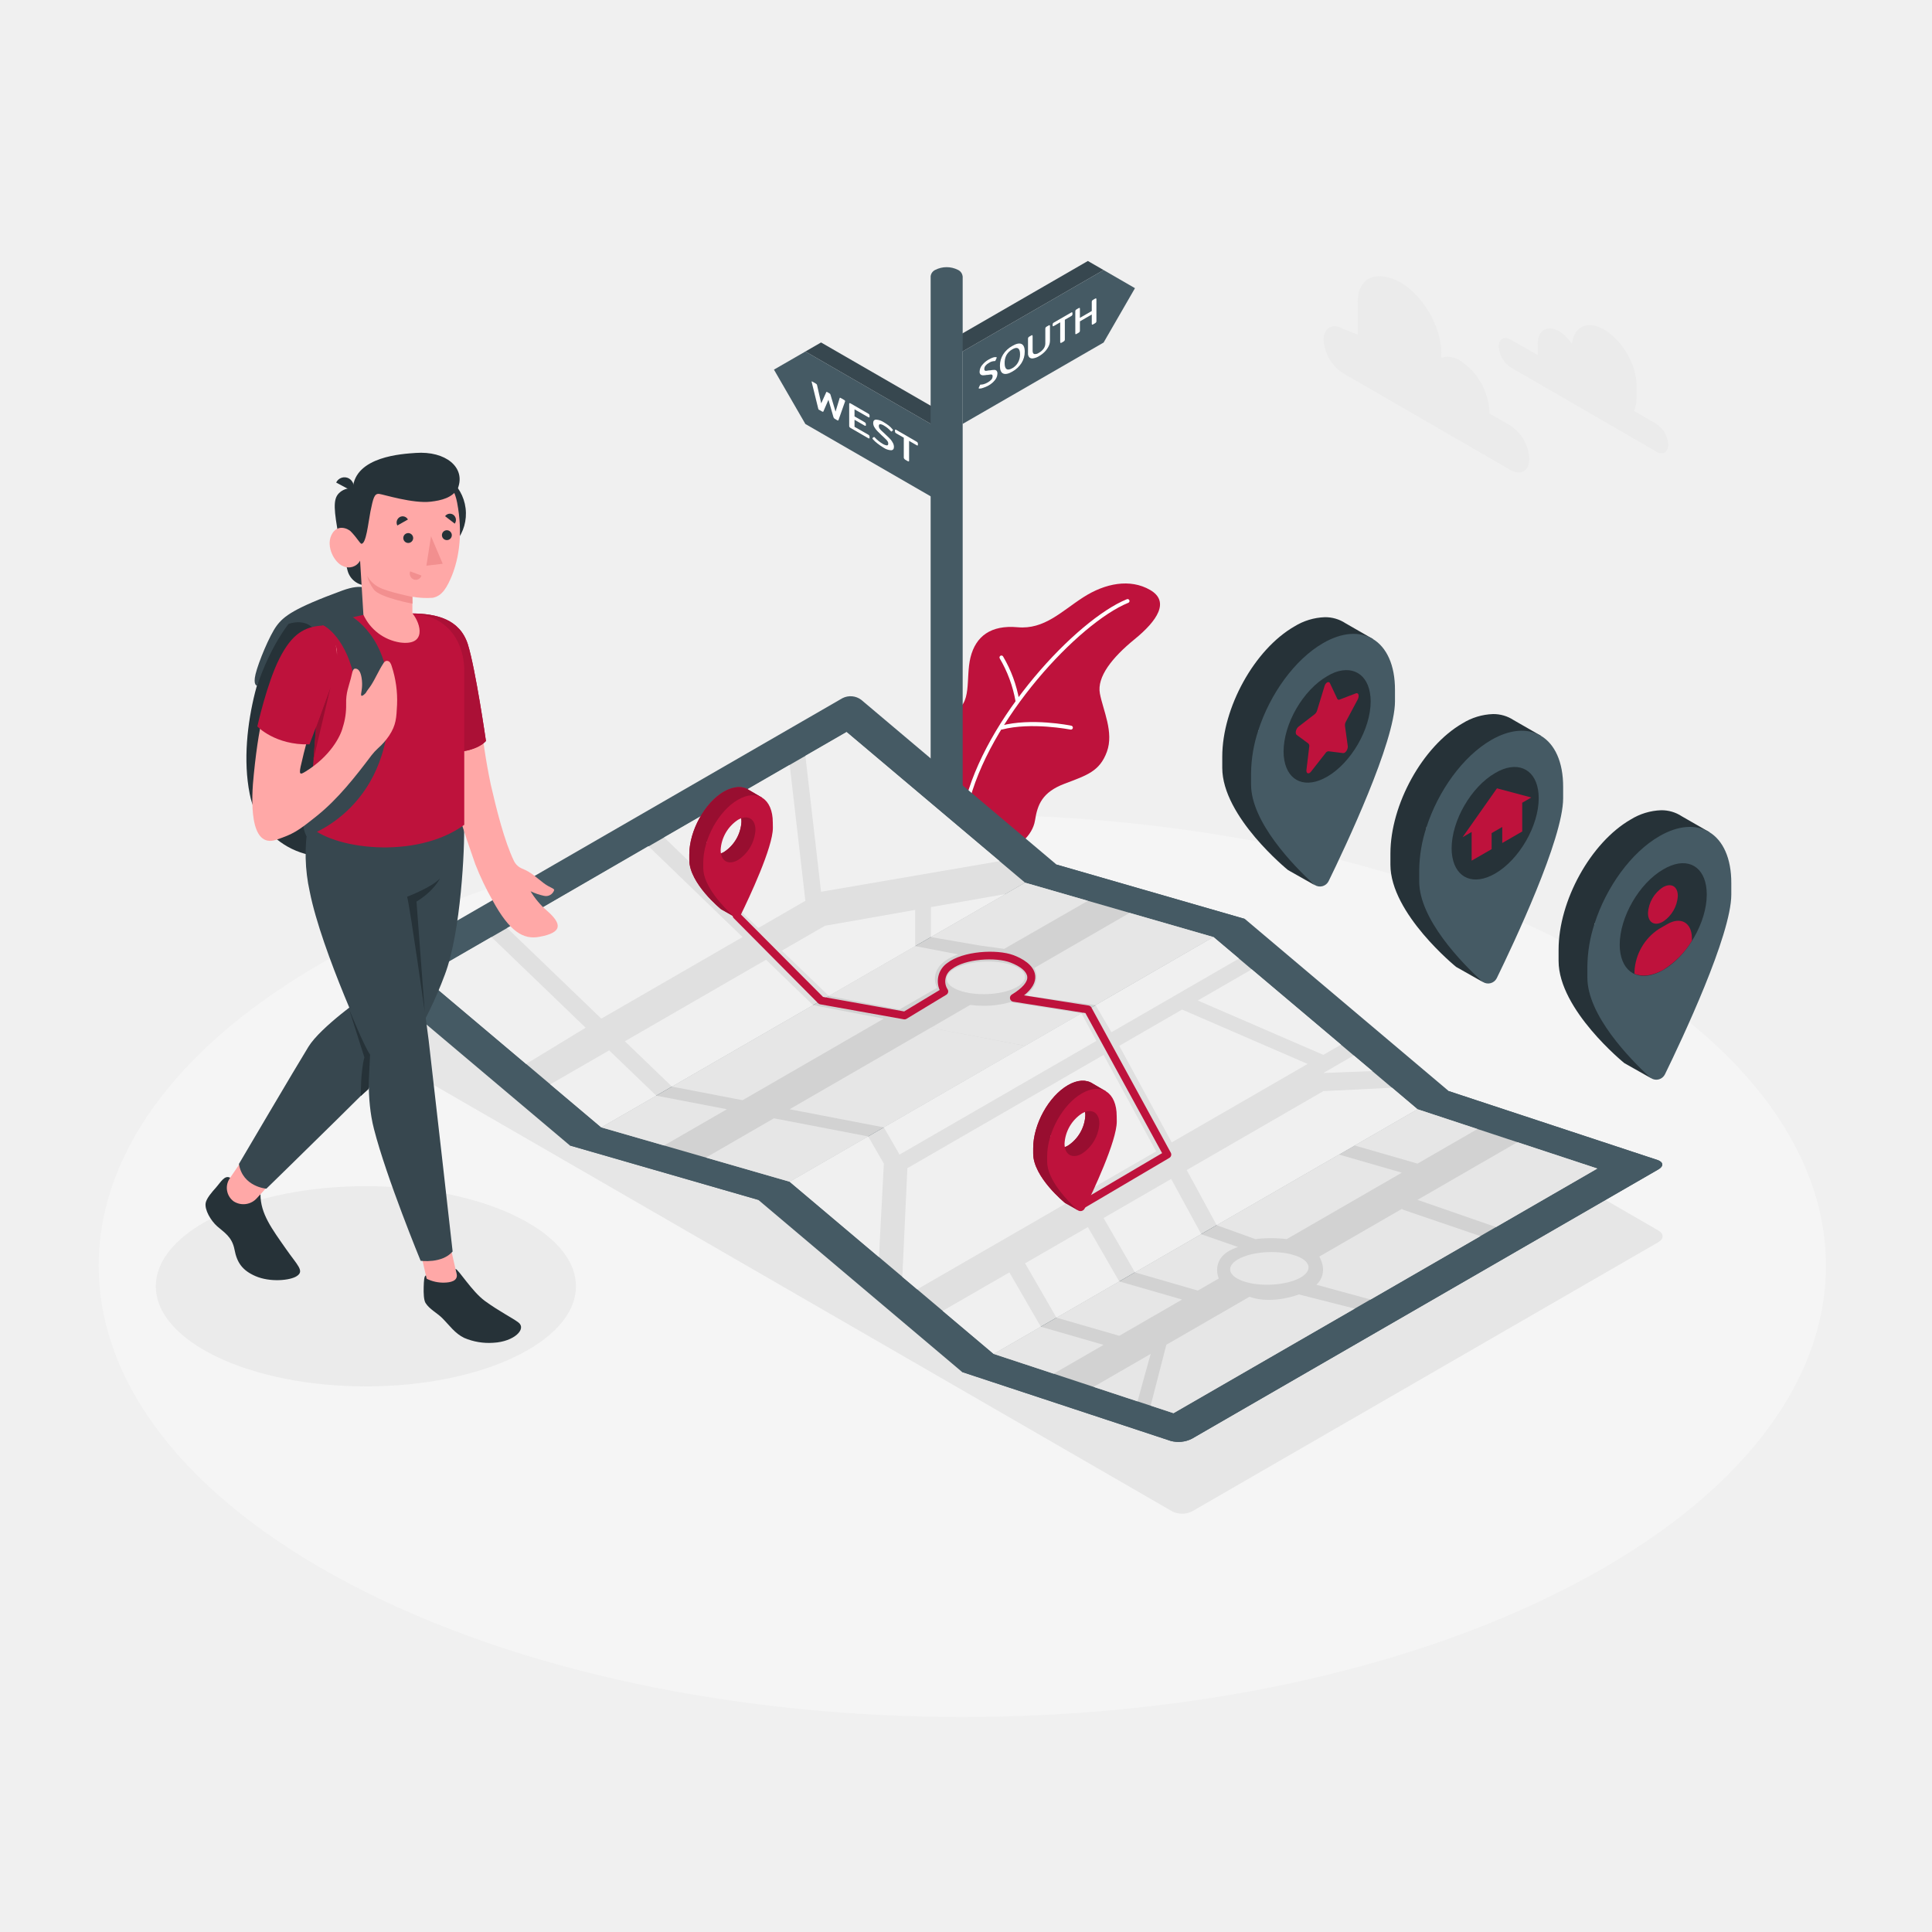
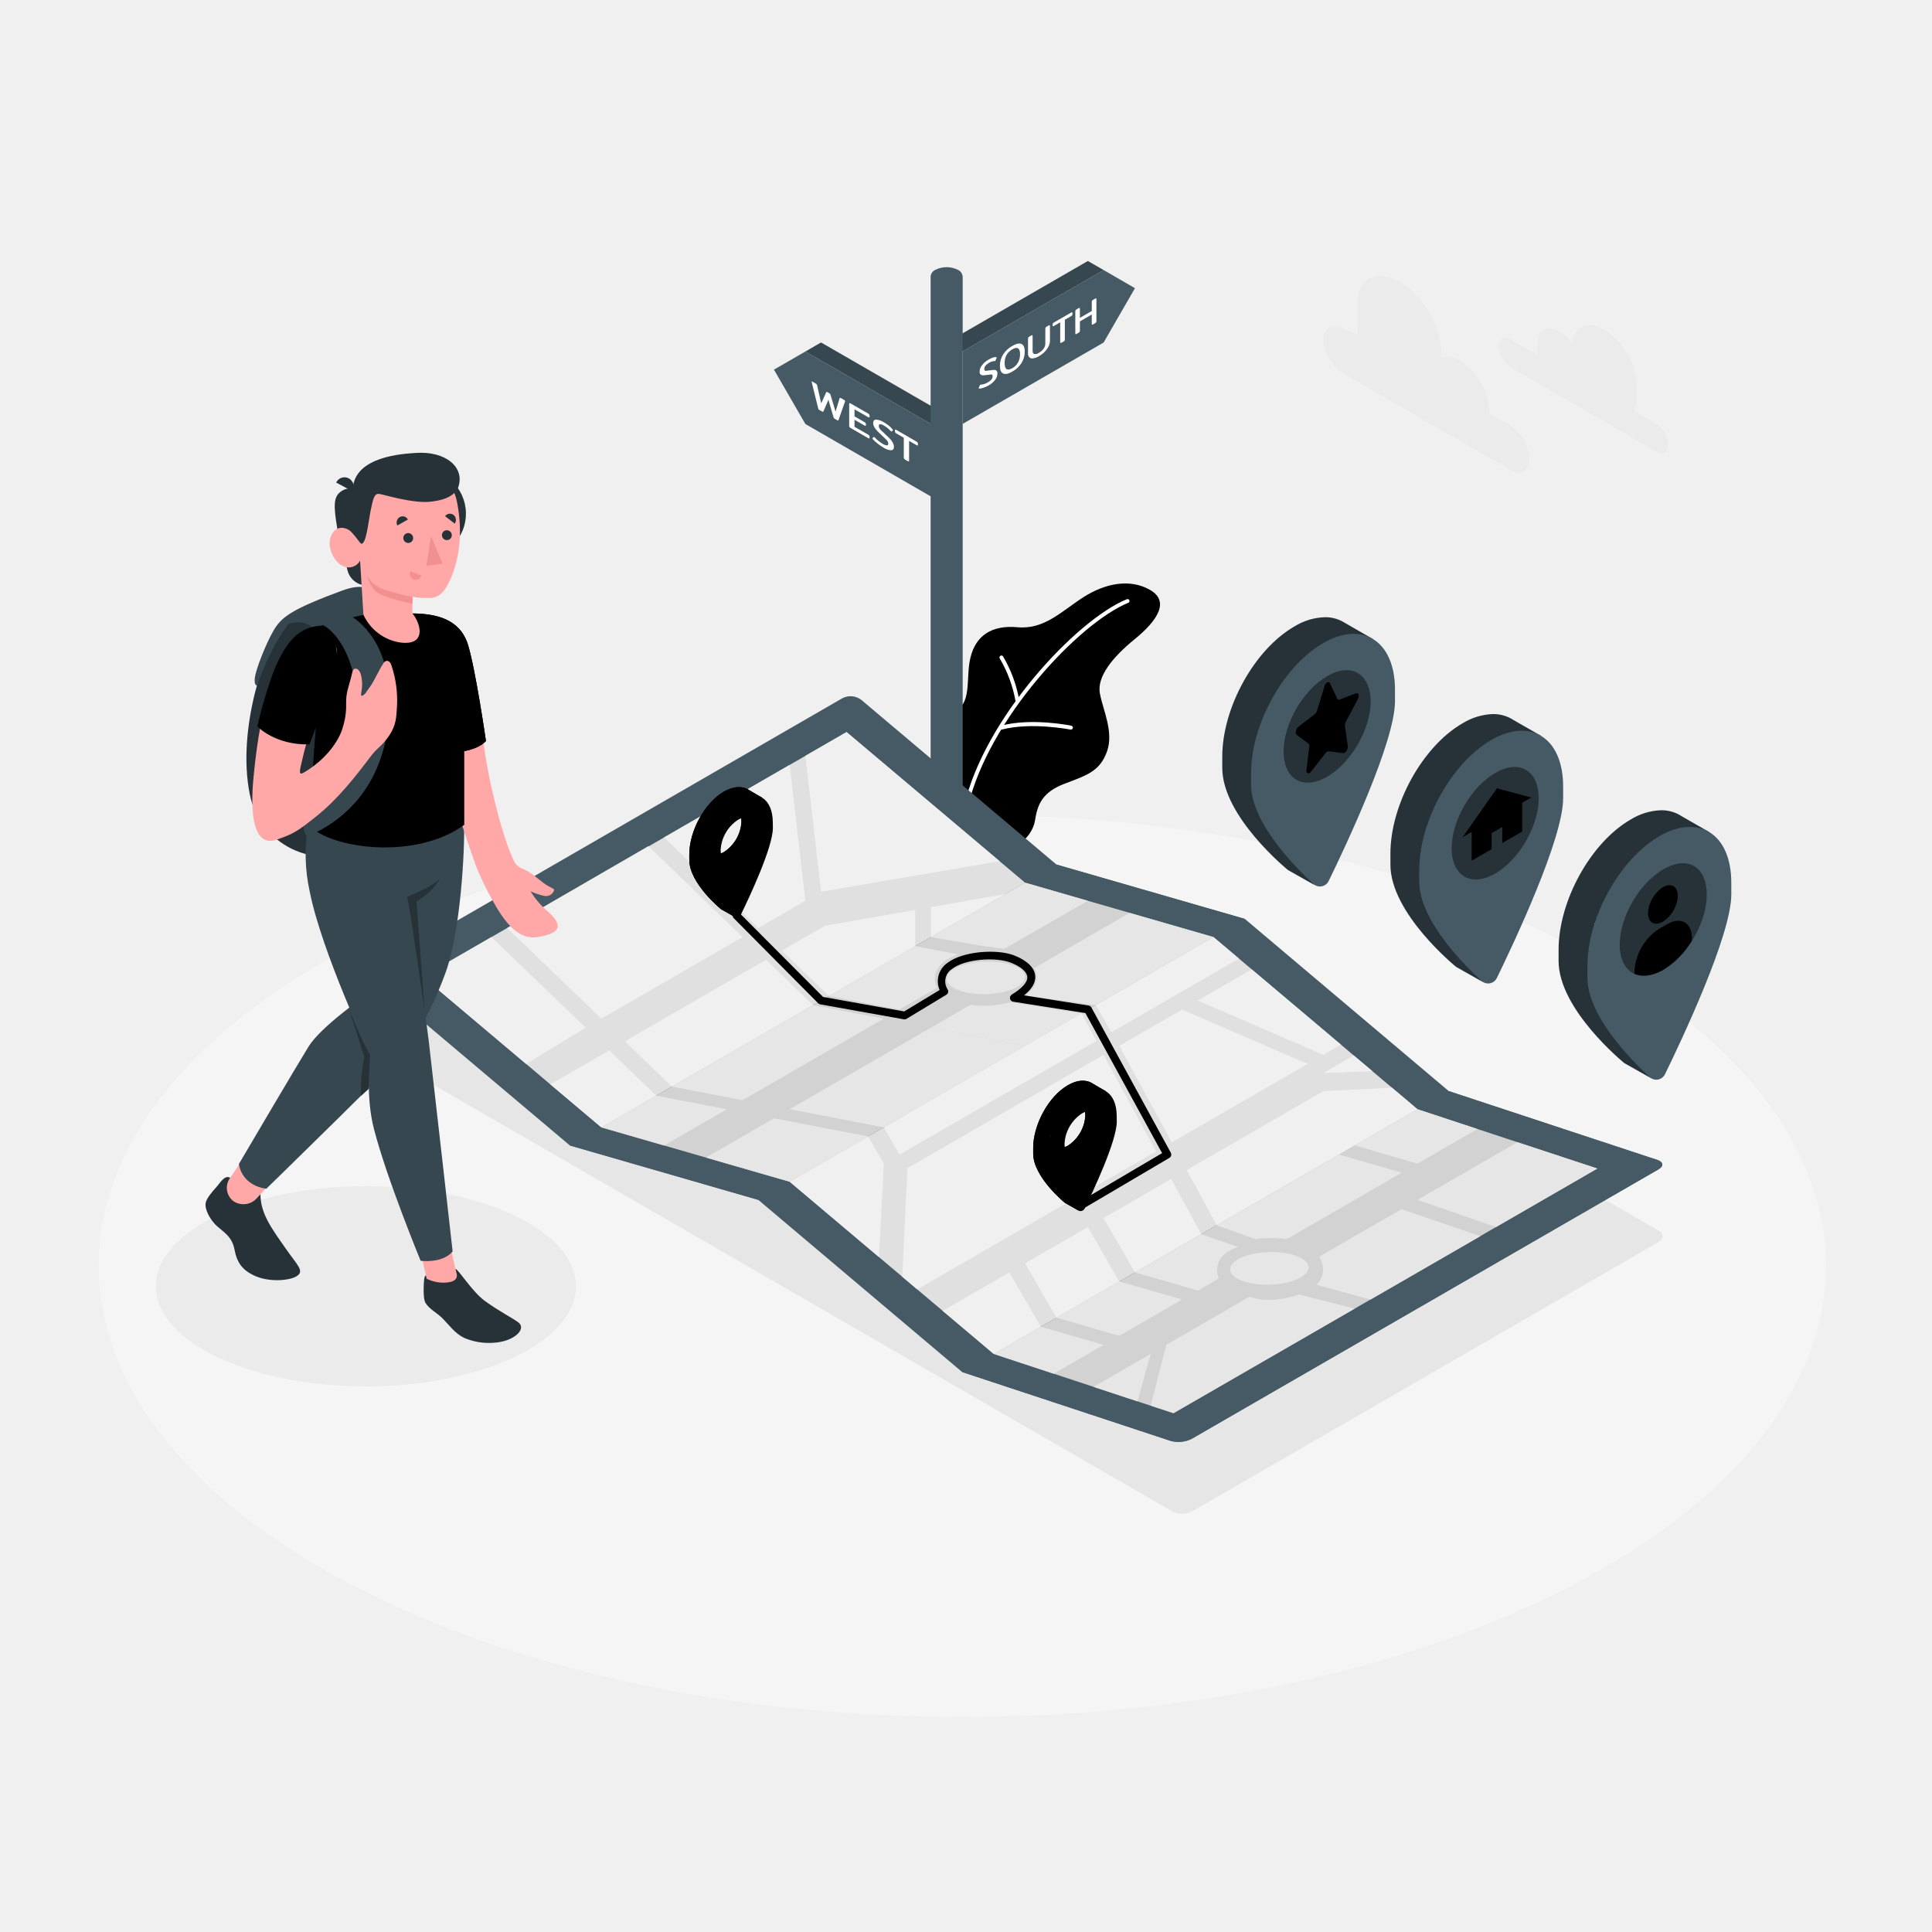
<svg xmlns="http://www.w3.org/2000/svg" viewBox="0 0 500 500">
  <g id="freepik--Floor--inject-196">
    <path d="M91,410.15c87.29,45.6,228.81,45.6,316.09,0s87.29-119.53,0-165.13S178.29,199.43,91,245,3.72,364.56,91,410.15Z" style="fill:#f5f5f5" />
  </g>
  <g id="freepik--Shadows--inject-196">
    <path d="M303.32,391.11l-206-118.94c-1.44-.83-1.44-2.17,0-3L218,199.46a5.77,5.77,0,0,1,5.2,0l206,119c1.44.82,1.44,2.17,0,3l-120.72,69.7A5.74,5.74,0,0,1,303.32,391.11Z" style="fill:#e6e6e6" />
    <ellipse cx="94.69" cy="332.89" rx="54.36" ry="25.91" style="fill:#ebebeb" />
  </g>
  <g id="freepik--Plant--inject-196">
-     <path d="M260.48,219.64c2.54.05,6.74-3.24,7.38-7.32s1.85-7.3,7.66-9.5,9.08-3.2,10.94-8.26-1-10.76-1.81-15.07,3.18-9.33,9-14.07,9.18-9.74,4-12.74-11.64-1.74-17.29,1.89-10.08,8.39-17,7.76-10.83,2.33-12.19,7.78.61,12.36-4.55,14.07v23.15Z" style="fill:#BE123C" />
+     <path d="M260.48,219.64c2.54.05,6.74-3.24,7.38-7.32s1.85-7.3,7.66-9.5,9.08-3.2,10.94-8.26-1-10.76-1.81-15.07,3.18-9.33,9-14.07,9.18-9.74,4-12.74-11.64-1.74-17.29,1.89-10.08,8.39-17,7.76-10.83,2.33-12.19,7.78.61,12.36-4.55,14.07v23.15Z" style="fill:currentColor" />
    <path d="M250,209.2l-.11,0a.5.5,0,0,1-.38-.59c5.29-22.9,29.17-48.25,42.07-53.51a.5.5,0,1,1,.38.92c-12.71,5.19-36.25,30.2-41.47,52.81A.51.51,0,0,1,250,209.2Z" style="fill:#fff" />
    <path d="M263.3,181.83a.5.5,0,0,1-.49-.42,33.42,33.42,0,0,0-4.07-11,.51.51,0,0,1,.16-.69.5.5,0,0,1,.69.16,33.77,33.77,0,0,1,4.2,11.41.48.48,0,0,1-.41.57Z" style="fill:#fff" />
    <path d="M259.17,188.79a.51.51,0,0,1-.49-.37.5.5,0,0,1,.36-.61c7.86-2.08,17.79-.09,18.21,0a.5.5,0,0,1-.2,1c-.1,0-10.13-2-17.76,0A.25.25,0,0,1,259.17,188.79Z" style="fill:#fff" />
  </g>
  <g id="freepik--Clouds--inject-196">
    <path d="M347.55,85.11l3.83,1.47V78.14c0-6.7,5.34-8.31,11.14-5h0c5.8,3.35,10.5,11.49,10.5,18.19V92.6a5.63,5.63,0,0,1,4.88.75h0a16.71,16.71,0,0,1,7.55,13.09V107l5.35,3.09a11,11,0,0,1,5,8.62c0,3.17-2.22,4.46-5,2.87l-43.25-25a11,11,0,0,1-5-8.62C342.57,84.81,344.8,83.52,347.55,85.11Z" style="fill:#ebebeb" />
    <path d="M391,87.91l7,4c0-.31-.06-.61-.06-.92V89c0-3.58,2.52-5,5.62-3.24A10.76,10.76,0,0,1,406.82,89c.51-4.51,4-6.19,8.34-3.71,4.64,2.68,8.41,9.2,8.41,14.56v3a8,8,0,0,1-.71,3.49l5.77,3.33a6.89,6.89,0,0,1,3.12,5.4c0,2-1.4,2.79-3.12,1.8L391,95.11a6.89,6.89,0,0,1-3.12-5.4C387.84,87.72,389.24,86.92,391,87.91Z" style="fill:#ebebeb" />
  </g>
  <g id="freepik--Sign--inject-196">
    <polygon points="249.13 90.95 285.61 69.89 293.73 74.58 285.61 88.65 249.13 109.71 249.13 90.95" style="fill:#455a64" />
    <polygon points="285.61 69.89 281.54 67.54 244.99 88.65 249.13 90.95 285.61 69.89" style="fill:#37474f" />
    <path d="M254.42,100.38a2.42,2.42,0,0,1-1,.18c-.09,0-.12,0-.12-.07a.35.35,0,0,1,0-.14l.31-.66a.42.42,0,0,1,.1-.15l.13,0a2.87,2.87,0,0,0,.8-.13,4.19,4.19,0,0,0,.93-.41,3.78,3.78,0,0,0,1-.76,1.4,1.4,0,0,0,.32-.87.48.48,0,0,0-.12-.38.54.54,0,0,0-.36-.08,5.89,5.89,0,0,0-.76.11l-.21,0a6.26,6.26,0,0,1-1,.11,1,1,0,0,1-.66-.21.92.92,0,0,1-.26-.74,2.79,2.79,0,0,1,.65-1.69,5.72,5.72,0,0,1,1.71-1.45,6.26,6.26,0,0,1,1.12-.52,1.9,1.9,0,0,1,.82-.1c.07,0,.11,0,.11.1a.24.24,0,0,1,0,.12l-.3.66a.55.55,0,0,1-.09.14.23.23,0,0,1-.12,0,2.78,2.78,0,0,0-1.49.48,2.93,2.93,0,0,0-.89.73,1.36,1.36,0,0,0-.3.85.4.4,0,0,0,.5.47,6.91,6.91,0,0,0,.78-.12l.24,0a5.56,5.56,0,0,1,1.06-.12.82.82,0,0,1,.6.23,1.08,1.08,0,0,1,.21.75,2.67,2.67,0,0,1-.61,1.62,5.55,5.55,0,0,1-1.71,1.45A7.63,7.63,0,0,1,254.42,100.38Z" style="fill:#fff" />
    <path d="M259.61,96.66c-.56-.26-.83-.92-.83-2a5.44,5.44,0,0,1,.83-2.93A6.49,6.49,0,0,1,262,89.52c1-.59,1.81-.76,2.36-.5s.84.92.84,2a5.46,5.46,0,0,1-.84,2.94A6.51,6.51,0,0,1,262,96.16C261,96.76,260.16,96.92,259.61,96.66Zm3.86-2.86a4.22,4.22,0,0,0,.52-2.12c0-.8-.17-1.3-.52-1.52s-.84-.13-1.49.25a4,4,0,0,0-1.51,1.48A4.32,4.32,0,0,0,260,94c0,.8.17,1.3.51,1.52s.85.13,1.51-.25A3.85,3.85,0,0,0,263.47,93.8Z" style="fill:#fff" />
    <path d="M267.4,92.74a1.17,1.17,0,0,1-1-.24,1.42,1.42,0,0,1-.35-1.07V87.66a.53.53,0,0,1,.08-.31.68.68,0,0,1,.26-.24l.5-.28a.33.33,0,0,1,.27-.08s.08.1.08.22v3.79c0,.49.14.78.43.86a1.65,1.65,0,0,0,1.22-.33,3.64,3.64,0,0,0,1.21-1.07,2.3,2.3,0,0,0,.43-1.35v-3.8a.62.62,0,0,1,.08-.31.8.8,0,0,1,.27-.24l.49-.28c.24-.14.36-.1.36.13v3.77a3.37,3.37,0,0,1-.35,1.48,5.56,5.56,0,0,1-1,1.41,6.7,6.7,0,0,1-1.48,1.14A3.94,3.94,0,0,1,267.4,92.74Z" style="fill:#fff" />
    <path d="M274.47,88.73c-.06,0-.09-.09-.09-.21v-5.1l-1.64.94c-.12.07-.2.1-.25.07s-.07-.09-.07-.21V84a.56.56,0,0,1,.07-.3.81.81,0,0,1,.25-.23l4.48-2.58a.34.34,0,0,1,.26-.07s.07.1.07.21v.26a.52.52,0,0,1-.07.29.75.75,0,0,1-.26.23l-1.64.94v5.11a.61.61,0,0,1-.08.3.62.62,0,0,1-.28.24l-.48.29C274.61,88.73,274.52,88.75,274.47,88.73Z" style="fill:#fff" />
    <path d="M278.36,86.48c-.05,0-.07-.1-.07-.21V80.59a.62.62,0,0,1,.07-.31.9.9,0,0,1,.27-.23l.5-.29c.12-.07.21-.1.27-.07s.08.09.08.21v2.36l3.07-1.77V78.13a.62.62,0,0,1,.08-.31.75.75,0,0,1,.28-.24l.48-.28c.13-.08.22-.1.27-.08s.09.1.09.22v5.68a.55.55,0,0,1-.08.29.78.78,0,0,1-.28.25l-.48.28c-.13.07-.22.1-.28.07s-.08-.09-.08-.2V81.39l-3.07,1.78v2.41a.52.52,0,0,1-.08.3.72.72,0,0,1-.27.24l-.5.29A.36.36,0,0,1,278.36,86.48Z" style="fill:#fff" />
    <polygon points="244.91 112.03 208.43 90.97 200.3 95.66 208.43 109.73 244.91 130.79 244.91 112.03" style="fill:#455a64" />
    <polygon points="208.43 90.97 212.49 88.63 249.05 109.73 244.91 112.03 208.43 90.97" style="fill:#37474f" />
    <path d="M211.88,106a.58.58,0,0,1-.12-.25l-1.7-6.89a.22.22,0,0,1,0-.09c0-.09.06-.1.2,0l.88.51a.88.88,0,0,1,.22.17.52.52,0,0,1,.09.2l1.08,4.74,1.3-2.88a.11.11,0,0,1,.1-.09s.1,0,.2.07l.5.29a.56.56,0,0,1,.2.16.69.69,0,0,1,.1.21l1.31,4.38,1.06-3.5c0-.06.05-.09.1-.09a.39.39,0,0,1,.22.08l.88.51c.14.08.21.17.21.26a.17.17,0,0,1,0,.08L217,108.71c0,.07-.07.11-.12.11a.48.48,0,0,1-.24-.08l-.58-.34a.92.92,0,0,1-.23-.18.79.79,0,0,1-.13-.26l-1.3-4.5-1.3,3c0,.07-.07.11-.12.11a.6.6,0,0,1-.24-.08l-.59-.35A.69.69,0,0,1,211.88,106Z" style="fill:#fff" />
    <path d="M219.86,110.53a.56.56,0,0,1-.09-.31v-5.68q0-.18.09-.21c.06,0,.16,0,.31.1l4.49,2.59a.89.89,0,0,1,.3.25.56.56,0,0,1,.08.3v.25c0,.12,0,.19-.08.21s-.15,0-.3-.09l-3.51-2v1.82l2.55,1.47a.88.88,0,0,1,.3.25.49.49,0,0,1,.09.3V110c0,.11,0,.18-.09.2a.45.45,0,0,1-.3-.09l-2.55-1.47v1.82l3.5,2a.83.83,0,0,1,.31.26.56.56,0,0,1,.08.3v.25c0,.12,0,.18-.08.2a.58.58,0,0,1-.31-.1l-4.48-2.59A.83.83,0,0,1,219.86,110.53Z" style="fill:#fff" />
    <path d="M227.11,114.79a7.54,7.54,0,0,1-1.18-1.09c-.1-.11-.14-.18-.14-.23a.1.1,0,0,1,0-.09l.36-.28a.09.09,0,0,1,.11,0,.52.52,0,0,1,.15.13,7.69,7.69,0,0,0,.92.86,8.69,8.69,0,0,0,1.07.75,2.78,2.78,0,0,0,1.11.43c.25,0,.37-.15.37-.47a1,1,0,0,0-.14-.53,2.5,2.5,0,0,0-.41-.52q-.27-.28-.87-.84l-.25-.22c-.47-.44-.86-.82-1.16-1.14a5.15,5.15,0,0,1-.76-1,2.11,2.11,0,0,1-.31-1.06c0-.57.25-.87.75-.89a4,4,0,0,1,2,.68,12,12,0,0,1,1.29.87,5.87,5.87,0,0,1,.94.92.42.42,0,0,1,.13.23.08.08,0,0,1,0,.08l-.35.29a.1.1,0,0,1-.1,0,.79.79,0,0,1-.15-.14,7,7,0,0,0-1.71-1.38,2.2,2.2,0,0,0-1-.37c-.23,0-.34.17-.34.48a1.07,1.07,0,0,0,.14.55,2.74,2.74,0,0,0,.43.54c.18.19.49.47.91.85l.26.25c.53.48.94.89,1.24,1.21a4.65,4.65,0,0,1,.68,1,2.25,2.25,0,0,1,.25,1c0,.54-.24.83-.7.87a3.8,3.8,0,0,1-2-.68A14.3,14.3,0,0,1,227.11,114.79Z" style="fill:#fff" />
    <path d="M234,118.7a.48.48,0,0,1-.1-.31v-5.11L232,112.19a1,1,0,0,1-.3-.24.56.56,0,0,1-.08-.3v-.25c0-.12,0-.19.08-.22s.16,0,.3.1l5.17,3a1,1,0,0,1,.3.25.53.53,0,0,1,.08.31v.25c0,.12,0,.19-.08.2s-.16,0-.3-.1l-1.9-1.09v5.11c0,.11,0,.18-.09.2a.46.46,0,0,1-.32-.1l-.56-.32A.94.94,0,0,1,234,118.7Z" style="fill:#fff" />
    <path d="M249.12,71.49a2.09,2.09,0,0,0-1.21-1.65,6.48,6.48,0,0,0-5.85,0,2.09,2.09,0,0,0-1.21,1.65h0V291.65h8.29V71.49Z" style="fill:#455a64" />
  </g>
  <g id="freepik--Map--inject-196">
    <path d="M322.17,237.82l-48.75-14.07-50.51-42.62a4.59,4.59,0,0,0-4.89-.44L97.28,250.4a2,2,0,0,0-.31,3.43l50.52,42.62,48.75,14.07L249,355.08l54,17.83a7.73,7.73,0,0,0,5.45-.56l5.53-3.2,115.21-66.51c1.43-.82,1.32-1.92-.25-2.44l-54-17.82Z" style="fill:#455a64" />
    <polygon points="273.42 223.75 147.49 296.45 196.24 310.52 322.17 237.82 273.42 223.75" style="fill:#455a64" />
    <path d="M249,355.08l54,17.83a7.68,7.68,0,0,0,5.45-.57l120.74-69.7c1.43-.82,1.32-1.92-.25-2.44l-54-17.82Z" style="fill:#455a64" />
    <polygon points="265.29 228.44 219.09 189.46 109.41 252.78 155.62 291.76 265.29 228.44" style="fill:#e0e0e0" />
    <polygon points="314.04 242.51 204.37 305.83 155.62 291.76 265.29 228.44 314.04 242.51" style="fill:#e0e0e0" />
    <g style="opacity:0.5;mix-blend-mode:multiply">
      <polygon points="314.04 242.51 204.37 305.83 155.62 291.76 265.29 228.44 314.04 242.51" style="fill:#e0e0e0" />
    </g>
    <polygon points="366.84 287.07 257.17 350.39 204.37 305.83 314.04 242.51 366.84 287.07" style="fill:#e0e0e0" />
    <polygon points="413.38 302.42 303.7 365.74 257.17 350.39 366.84 287.07 413.38 302.42" style="fill:#e0e0e0" />
    <g style="opacity:0.5;mix-blend-mode:multiply">
      <polygon points="413.38 302.42 303.7 365.74 257.17 350.39 366.84 287.07 413.38 302.42" style="fill:#e0e0e0" />
    </g>
    <polygon points="136.16 275.35 151.56 265.97 127.19 242.51 109.41 252.78 136.16 275.35" style="fill:#f0f0f0" />
    <polygon points="155.62 263.62 131.25 240.17 167.81 218.98 192.18 242.51 155.62 263.62" style="fill:#f0f0f0" />
    <polygon points="171.87 216.72 196.24 240.17 208.43 233.13 204.37 197.95 171.87 216.72" style="fill:#f0f0f0" />
    <polygon points="212.49 230.79 208.43 195.61 219.09 189.46 258.69 222.87 212.49 230.79" style="fill:#f0f0f0" />
    <polygon points="169.84 283.56 157.65 271.83 142.42 280.62 155.62 291.76 169.84 283.56" style="fill:#f0f0f0" />
    <polygon points="161.71 269.48 173.9 281.21 210.42 260.13 198.26 248.38 161.71 269.48" style="fill:#f0f0f0" />
    <polygon points="214.52 257.76 202.33 246.03 213.49 239.59 236.86 235.48 236.86 244.86 214.52 257.76" style="fill:#f0f0f0" />
    <polygon points="240.92 242.51 240.92 234.76 260.23 231.37 240.92 242.51" style="fill:#f0f0f0" />
    <path d="M261.24,249.55c-4.49-1.3-10.86-.77-14.22,1.17s-2.46,4.57,2,5.86,10.85.78,14.22-1.17S265.72,250.84,261.24,249.55Z" style="fill:#e6e6e6" />
    <path d="M248,247a13.58,13.58,0,0,0-2.52,1.11c-3.54,2-3.63,4.7-3.5,5.75a4.89,4.89,0,0,0,.57,1.76l-9.79,5.64-18.28-3.51,22.34-12.9Z" style="fill:#e6e6e6" />
    <polygon points="240.92 242.51 253.45 244.68 259.87 245.57 281.54 233.13 265.29 228.44 240.92 242.51" style="fill:#e6e6e6" />
    <path d="M314,242.51l-30.5,17.61-18.17-2.49c2.95-2,3-4.38,2.9-5.37a5.07,5.07,0,0,0-.56-1.75l24.67-14.25Z" style="fill:#e6e6e6" />
    <path d="M279.87,262.24l-14.57,8.41L240.86,266,251,260.12l.08-.05h0a25.59,25.59,0,0,0,3.44.23,24.43,24.43,0,0,0,6.95-.95h0Z" style="fill:#e6e6e6" />
    <polygon points="210.42 260.13 173.9 281.21 192.18 284.73 228.71 263.63 210.42 260.13" style="fill:#e6e6e6" />
    <polygon points="265.3 270.66 240.88 265.97 204.35 287.07 228.74 291.76 265.3 270.66" style="fill:#e6e6e6" />
    <polygon points="169.84 283.56 155.62 291.76 171.87 296.45 188.12 287.07 169.84 283.56" style="fill:#e6e6e6" />
    <polygon points="224.68 294.11 200.29 289.42 182.7 299.58 204.37 305.83 224.68 294.11" style="fill:#e6e6e6" />
    <polygon points="289.67 270.66 303.24 295.65 338.41 275.35 305.92 261.27 289.67 270.66" style="fill:#f0f0f0" />
    <polygon points="224.68 294.11 228.74 301.14 227.47 325.33 204.37 305.83 224.68 294.11" style="fill:#f0f0f0" />
    <polygon points="228.74 291.76 232.8 298.8 283.74 269.39 279.87 262.24 228.74 291.76" style="fill:#f0f0f0" />
    <polygon points="283.54 260.13 287.64 267.14 320.64 248.08 314.04 242.51 283.54 260.13" style="fill:#f0f0f0" />
    <polygon points="285.61 273 234.83 302.32 233.52 330.44 237.37 333.68 299.21 297.98 285.61 273" style="fill:#f0f0f0" />
    <polygon points="309.98 258.93 323.94 250.87 347.04 270.36 342.48 273 309.98 258.93" style="fill:#f0f0f0" />
    <polygon points="243.97 339.25 261.23 329.29 269.36 343.36 257.17 350.39 243.97 339.25" style="fill:#f0f0f0" />
    <rect x="268.1" y="321.16" width="18.76" height="16.25" transform="translate(-127.47 182.86) rotate(-30)" style="fill:#f0f0f0" />
    <polygon points="285.61 315.22 303.1 305.11 310.88 319.38 293.73 329.29 285.61 315.22" style="fill:#f0f0f0" />
    <polygon points="314.88 317.08 307.12 302.8 342.48 282.38 360.25 281.5 366.84 287.07 314.88 317.08" style="fill:#f0f0f0" />
    <polygon points="350.34 273.15 342.48 277.69 355.15 277.2 350.34 273.15" style="fill:#f0f0f0" />
    <path d="M334.6,324.74c-4.48-1.29-10.85-.77-14.21,1.17s-2.46,4.57,2,5.87,10.85.77,14.22-1.17S339.09,326,334.6,324.74Z" style="fill:#e6e6e6" />
    <polygon points="269.36 343.36 285.61 348.05 272.68 355.51 257.17 350.39 269.36 343.36" style="fill:#e6e6e6" />
    <polygon points="273.42 341.01 289.67 345.7 305.92 336.32 289.67 331.63 273.42 341.01" style="fill:#e6e6e6" />
    <path d="M293.73,329.29,310,334l5.41-3.13s-2.57-5.74,5-8.14l-9.55-3.32Z" style="fill:#e6e6e6" />
    <path d="M314.88,317.08l10,3.6a33.79,33.79,0,0,1,8.12,0l29.79-17.19-16.25-4.69Z" style="fill:#e6e6e6" />
    <polygon points="350.6 296.45 366.85 301.14 382.36 292.19 366.84 287.07 350.6 296.45" style="fill:#e6e6e6" />
    <polygon points="392.7 295.6 366.85 310.52 387.16 317.56 413.38 302.42 392.7 295.6" style="fill:#e6e6e6" />
    <path d="M362.79,312.87,341.43,325.2s2.62,4.07-.73,7.29l14,3.83,28.44-16.41-19.82-6.76" style="fill:#e6e6e6" />
    <path d="M350.6,338.67,336.17,335s-6.95,2.72-12.8.6l-21.52,12.42-4.06,15.75,5.91,1.94Z" style="fill:#e6e6e6" />
    <polygon points="297.79 350.39 294.39 362.67 283.02 358.92 297.79 350.39" style="fill:#e6e6e6" />
-     <path d="M279.87,312.9a1,1,0,0,1-.86-.49,1,1,0,0,1,.35-1.37l21.39-12.61L280.9,262.18l-18.68-2.94a1,1,0,0,1-.37-1.84c2.77-1.69,4.16-3.29,4-4.64s-1.72-2.64-4.3-3.64c-3.84-1.48-11.78-1-15.21,1.67a3.81,3.81,0,0,0-1.11,5.24,1,1,0,0,1-.32,1.41l-10.3,6.23a1.05,1.05,0,0,1-.69.13l-21.65-3.88a1.09,1.09,0,0,1-.53-.28l-21.84-22a1,1,0,0,1,0-1.41,1,1,0,0,1,1.42,0L213,258l21,3.76,9.18-5.55a5.73,5.73,0,0,1,2-7c4-3.08,12.76-3.65,17.16-2,2,.76,5.32,2.46,5.57,5.32.16,1.7-.81,3.4-2.89,5.07l16.7,2.63a1,1,0,0,1,.73.51L303,298.32a1,1,0,0,1-.37,1.34l-22.22,13.1A1,1,0,0,1,279.87,312.9Z" style="fill:#BE123C" />
-     <path d="M197.22,206.44l-3.42-2h0c-1.64-1.09-3.9-1-6.41.4-5,2.87-9,10.17-9,16.29v1.4c0,6.12,8.23,12.78,8.23,12.78l3.37,1.91s-2-2.31-1.79-2.78c2.2-4.53,8.21-17.32,8.21-22.32v-1.39a10.84,10.84,0,0,0-.39-3l.39.22Zm-9.83,14.05c-2.49,1.43-4.51.27-4.51-2.6,1.34-.21,4.71-6,4.51-7.81,2.49-1.43,4.5-.27,4.5,2.6A10,10,0,0,1,187.39,220.49Z" style="fill:#BE123C" />
-     <path d="M197.22,206.44l-3.42-2h0c-1.64-1.09-3.9-1-6.41.4-5,2.87-9,10.17-9,16.29v1.4c0,6.12,8.23,12.78,8.23,12.78l3.37,1.91s-2-2.31-1.79-2.78c2.2-4.53,8.21-17.32,8.21-22.32v-1.39a10.84,10.84,0,0,0-.39-3l.39.22Zm-9.83,14.05c-2.49,1.43-4.51.27-4.51-2.6,1.34-.21,4.71-6,4.51-7.81,2.49-1.43,4.5-.27,4.5,2.6A10,10,0,0,1,187.39,220.49Z" style="fill:#BE123C" />
+     <path d="M279.87,312.9a1,1,0,0,1-.86-.49,1,1,0,0,1,.35-1.37l21.39-12.61L280.9,262.18l-18.68-2.94a1,1,0,0,1-.37-1.84c2.77-1.69,4.16-3.29,4-4.64s-1.72-2.64-4.3-3.64c-3.84-1.48-11.78-1-15.21,1.67a3.81,3.81,0,0,0-1.11,5.24,1,1,0,0,1-.32,1.41l-10.3,6.23a1.05,1.05,0,0,1-.69.13l-21.65-3.88a1.09,1.09,0,0,1-.53-.28l-21.84-22a1,1,0,0,1,0-1.41,1,1,0,0,1,1.42,0L213,258l21,3.76,9.18-5.55a5.73,5.73,0,0,1,2-7c4-3.08,12.76-3.65,17.16-2,2,.76,5.32,2.46,5.57,5.32.16,1.7-.81,3.4-2.89,5.07l16.7,2.63a1,1,0,0,1,.73.51L303,298.32a1,1,0,0,1-.37,1.34l-22.22,13.1A1,1,0,0,1,279.87,312.9Z" style="fill:currentColor" />
+     <path d="M197.22,206.44l-3.42-2h0c-1.64-1.09-3.9-1-6.41.4-5,2.87-9,10.17-9,16.29v1.4c0,6.12,8.23,12.78,8.23,12.78l3.37,1.91s-2-2.31-1.79-2.78c2.2-4.53,8.21-17.32,8.21-22.32v-1.39a10.84,10.84,0,0,0-.39-3l.39.22Zm-9.83,14.05c-2.49,1.43-4.51.27-4.51-2.6,1.34-.21,4.71-6,4.51-7.81,2.49-1.43,4.5-.27,4.5,2.6A10,10,0,0,1,187.39,220.49Z" style="fill:currentColor" />
+     <path d="M197.22,206.44l-3.42-2h0c-1.64-1.09-3.9-1-6.41.4-5,2.87-9,10.17-9,16.29v1.4c0,6.12,8.23,12.78,8.23,12.78l3.37,1.91s-2-2.31-1.79-2.78c2.2-4.53,8.21-17.32,8.21-22.32v-1.39a10.84,10.84,0,0,0-.39-3l.39.22Zm-9.83,14.05c-2.49,1.43-4.51.27-4.51-2.6,1.34-.21,4.71-6,4.51-7.81,2.49-1.43,4.5-.27,4.5,2.6A10,10,0,0,1,187.39,220.49Z" style="fill:currentColor" />
    <g style="opacity:0.2">
      <path d="M197.22,206.44l-3.42-2h0c-1.64-1.09-3.9-1-6.41.4-5,2.87-9,10.17-9,16.29v1.4c0,6.12,8.23,12.78,8.23,12.78l3.37,1.91s-2-2.31-1.79-2.78c2.2-4.53,8.21-17.32,8.21-22.32v-1.39a10.84,10.84,0,0,0-.39-3l.39.22Zm-9.83,14.05c-2.49,1.43-4.51.27-4.51-2.6,1.34-.21,4.71-6,4.51-7.81,2.49-1.43,4.5-.27,4.5,2.6A10,10,0,0,1,187.39,220.49Z" />
    </g>
-     <path d="M200,212.85c0-6.12-4-8.76-9-5.89s-9,10.17-9,16.3v1.39c0,4.72,5.34,10.19,7.8,12.46a1.22,1.22,0,0,0,1.92-.36c2.12-4.34,8.3-17.43,8.3-22.5Zm-9,9.72c-2.49,1.44-4.5.27-4.5-2.6a10,10,0,0,1,4.5-7.81c2.49-1.43,4.51-.27,4.51,2.61A10,10,0,0,1,191,222.57Z" style="fill:#BE123C" />
-     <path d="M286.22,282.44l-3.42-2h0c-1.64-1.09-3.9-1.05-6.41.4-5,2.87-9,10.17-9,16.29v1.4c0,6.12,8.23,12.78,8.23,12.78l3.37,1.91s-2-2.31-1.79-2.78c2.2-4.53,8.21-17.32,8.21-22.32v-1.39a10.84,10.84,0,0,0-.39-3l.39.22Zm-9.83,14.05c-2.49,1.43-4.51.27-4.51-2.6,1.34-.21,4.71-6,4.51-7.81,2.49-1.43,4.5-.27,4.5,2.6A10,10,0,0,1,276.39,296.49Z" style="fill:#BE123C" />
-     <path d="M286.22,282.44l-3.42-2h0c-1.64-1.09-3.9-1.05-6.41.4-5,2.87-9,10.17-9,16.29v1.4c0,6.12,8.23,12.78,8.23,12.78l3.37,1.91s-2-2.31-1.79-2.78c2.2-4.53,8.21-17.32,8.21-22.32v-1.39a10.84,10.84,0,0,0-.39-3l.39.22Zm-9.83,14.05c-2.49,1.43-4.51.27-4.51-2.6,1.34-.21,4.71-6,4.51-7.81,2.49-1.43,4.5-.27,4.5,2.6A10,10,0,0,1,276.39,296.49Z" style="fill:#BE123C" />
+     <path d="M200,212.85c0-6.12-4-8.76-9-5.89s-9,10.17-9,16.3v1.39c0,4.72,5.34,10.19,7.8,12.46a1.22,1.22,0,0,0,1.92-.36c2.12-4.34,8.3-17.43,8.3-22.5Zm-9,9.72c-2.49,1.44-4.5.27-4.5-2.6a10,10,0,0,1,4.5-7.81c2.49-1.43,4.51-.27,4.51,2.61A10,10,0,0,1,191,222.57Z" style="fill:currentColor" />
+     <path d="M286.22,282.44l-3.42-2h0c-1.64-1.09-3.9-1.05-6.41.4-5,2.87-9,10.17-9,16.29v1.4c0,6.12,8.23,12.78,8.23,12.78l3.37,1.91s-2-2.31-1.79-2.78c2.2-4.53,8.21-17.32,8.21-22.32v-1.39a10.84,10.84,0,0,0-.39-3l.39.22Zm-9.83,14.05c-2.49,1.43-4.51.27-4.51-2.6,1.34-.21,4.71-6,4.51-7.81,2.49-1.43,4.5-.27,4.5,2.6A10,10,0,0,1,276.39,296.49Z" style="fill:currentColor" />
+     <path d="M286.22,282.44l-3.42-2h0c-1.64-1.09-3.9-1.05-6.41.4-5,2.87-9,10.17-9,16.29v1.4c0,6.12,8.23,12.78,8.23,12.78l3.37,1.91s-2-2.31-1.79-2.78c2.2-4.53,8.21-17.32,8.21-22.32v-1.39a10.84,10.84,0,0,0-.39-3l.39.22Zm-9.83,14.05c-2.49,1.43-4.51.27-4.51-2.6,1.34-.21,4.71-6,4.51-7.81,2.49-1.43,4.5-.27,4.5,2.6A10,10,0,0,1,276.39,296.49Z" style="fill:currentColor" />
    <g style="opacity:0.2">
      <path d="M286.22,282.44l-3.42-2h0c-1.64-1.09-3.9-1.05-6.41.4-5,2.87-9,10.17-9,16.29v1.4c0,6.12,8.23,12.78,8.23,12.78l3.37,1.91s-2-2.31-1.79-2.78c2.2-4.53,8.21-17.32,8.21-22.32v-1.39a10.84,10.84,0,0,0-.39-3l.39.22Zm-9.83,14.05c-2.49,1.43-4.51.27-4.51-2.6,1.34-.21,4.71-6,4.51-7.81,2.49-1.43,4.5-.27,4.5,2.6A10,10,0,0,1,276.39,296.49Z" />
    </g>
-     <path d="M289,288.85c0-6.12-4-8.76-9-5.89s-9,10.17-9,16.3v1.39c0,4.72,5.34,10.19,7.8,12.46a1.22,1.22,0,0,0,1.92-.36c2.12-4.34,8.3-17.43,8.3-22.5Zm-9,9.72c-2.49,1.44-4.5.27-4.5-2.6a10,10,0,0,1,4.5-7.81c2.49-1.43,4.51-.27,4.51,2.61A10,10,0,0,1,280,298.57Z" style="fill:#BE123C" />
+     <path d="M289,288.85c0-6.12-4-8.76-9-5.89s-9,10.17-9,16.3v1.39c0,4.72,5.34,10.19,7.8,12.46a1.22,1.22,0,0,0,1.92-.36c2.12-4.34,8.3-17.43,8.3-22.5Zm-9,9.72c-2.49,1.44-4.5.27-4.5-2.6a10,10,0,0,1,4.5-7.81c2.49-1.43,4.51-.27,4.51,2.61A10,10,0,0,1,280,298.57Z" style="fill:currentColor" />
  </g>
  <g id="freepik--Locators--inject-196">
    <path d="M355.3,165.37l-.22-.13-6.86-3.94a9.49,9.49,0,0,0-5.36-1.57,16,16,0,0,0-7.9,2.41c-10.3,5.94-18.64,21-18.64,33.7v2.88c0,12.67,17,26.44,17,26.44l6.93,3.92h0c-.23-.27-4.17-4.79-3.7-5.74,4.56-9.36,17-35.81,17-46.15v-2.88a22.8,22.8,0,0,0-.79-6.19l.8.46Zm-12.89,33.35c-4.57,2.64-8.36,1.05-9.16-3.5-4.33,1.58-7.61-.91-7.61-6.18,2.77-.44,9.73-12.33,9.32-16.14,4.56-2.64,8.35-1.05,9.15,3.5,4.34-1.58,7.62.91,7.62,6.18C351.73,188.52,347.56,195.75,342.41,198.72Z" style="fill:#263238" />
    <path d="M355.3,165.37l-.22-.13c-3.33-1.87-7.78-1.62-12.67,1.2-7.37,4.26-13.75,13.21-16.77,22.6a36.51,36.51,0,0,0-1.87,11.1V203c0,9.76,11.05,21.08,16.14,25.77a2.4,2.4,0,0,0,.37.28h0a2.5,2.5,0,0,0,3.56-1c4.39-9,17.18-36.06,17.18-46.55v-2.89C361.05,172.11,358.85,167.5,355.3,165.37Zm-22.05,29.85a10.13,10.13,0,0,1-.16-1.88c0-5.94,4.17-13.17,9.32-16.14a11.23,11.23,0,0,1,1.7-.8c4.34-1.58,7.62.91,7.62,6.18,0,5.94-4.17,13.17-9.32,16.14C337.84,201.36,334.05,199.77,333.25,195.22Z" style="fill:#455a64" />
    <path d="M345.46,174a13.45,13.45,0,0,0-2,1c-6.23,3.59-11.27,12.32-11.27,19.5a11.73,11.73,0,0,0,.2,2.28c1,5.5,5.55,7.42,11.07,4.23,6.22-3.59,11.27-12.33,11.27-19.51C354.68,175.09,350.71,172.08,345.46,174Z" style="fill:#263238" />
-     <path d="M344.19,176.81l1.88,4a.44.44,0,0,0,.62.24l4.23-1.62c.67-.25.93.69.45,1.6l-3.06,5.74a1.88,1.88,0,0,0-.23,1.1l.72,5.19c.11.83-.59,1.91-1.19,1.84l-3.78-.47a.94.94,0,0,0-.76.44l-3.78,4.83c-.6.77-1.3.49-1.18-.46l.72-6a.9.9,0,0,0-.24-.83l-3-2.21c-.49-.35-.22-1.6.45-2.12l4.22-3.26a1.91,1.91,0,0,0,.62-1l1.89-6.19C343,176.67,343.89,176.17,344.19,176.81Z" style="fill:#BE123C" />
+     <path d="M344.19,176.81l1.88,4a.44.44,0,0,0,.62.24l4.23-1.62c.67-.25.93.69.45,1.6l-3.06,5.74a1.88,1.88,0,0,0-.23,1.1l.72,5.19c.11.83-.59,1.91-1.19,1.84l-3.78-.47a.94.94,0,0,0-.76.44l-3.78,4.83c-.6.77-1.3.49-1.18-.46l.72-6a.9.9,0,0,0-.24-.83l-3-2.21c-.49-.35-.22-1.6.45-2.12l4.22-3.26a1.91,1.91,0,0,0,.62-1l1.89-6.19C343,176.67,343.89,176.17,344.19,176.81Z" style="fill:currentColor" />
    <path d="M398.82,190.44l-.22-.13-6.86-3.94a9.49,9.49,0,0,0-5.36-1.57,16,16,0,0,0-7.9,2.41c-10.3,5.94-18.64,21-18.64,33.7v2.88c0,12.67,17,26.44,17,26.44l6.93,3.92h0c-.23-.27-4.17-4.79-3.7-5.74,4.56-9.36,17-35.81,17-46.15v-2.88a22.8,22.8,0,0,0-.79-6.19l.8.46Zm-12.89,33.35c-4.57,2.64-8.36,1.05-9.16-3.5-4.33,1.58-7.61-.91-7.61-6.18,2.77-.44,9.73-12.33,9.32-16.14,4.56-2.64,8.35-1.05,9.15,3.5,4.34-1.58,7.62.91,7.62,6.18C395.25,213.59,391.08,220.82,385.93,223.79Z" style="fill:#263238" />
    <path d="M398.82,190.44l-.22-.13c-3.33-1.87-7.78-1.62-12.67,1.2-7.37,4.26-13.75,13.21-16.77,22.6a36.51,36.51,0,0,0-1.87,11.1v2.89c0,9.76,11,21.08,16.14,25.77a2.4,2.4,0,0,0,.37.28h0a2.5,2.5,0,0,0,3.56-1c4.39-9,17.18-36.06,17.18-46.55v-2.89C404.57,197.18,402.37,192.57,398.82,190.44Zm-22.05,29.85a10.13,10.13,0,0,1-.16-1.88c0-5.94,4.17-13.17,9.32-16.14a11.23,11.23,0,0,1,1.7-.8c4.34-1.58,7.62.91,7.62,6.18,0,5.94-4.17,13.17-9.32,16.14C381.36,226.43,377.57,224.84,376.77,220.29Z" style="fill:#455a64" />
    <path d="M389,199.06a13.45,13.45,0,0,0-2.05,1c-6.23,3.59-11.27,12.33-11.27,19.51a11.62,11.62,0,0,0,.2,2.27c1,5.5,5.55,7.42,11.07,4.23,6.22-3.59,11.27-12.33,11.27-19.51C398.2,200.16,394.23,197.15,389,199.06Z" style="fill:#263238" />
-     <polygon points="396.3 206.39 387.41 204.02 378.51 216.67 380.86 215.31 380.86 222.74 386.03 219.76 386.03 215.61 388.78 214.02 388.78 218.17 393.95 215.19 393.95 207.75 396.3 206.39" style="fill:#BE123C" />
+     <polygon points="396.3 206.39 387.41 204.02 378.51 216.67 380.86 215.31 380.86 222.74 386.03 219.76 386.03 215.61 388.78 214.02 388.78 218.17 393.95 215.19 393.95 207.75 396.3 206.39" style="fill:currentColor" />
    <path d="M442.34,215.33l-.22-.13-6.86-3.94a9.49,9.49,0,0,0-5.36-1.57,16,16,0,0,0-7.9,2.41c-10.3,5.94-18.64,21-18.64,33.7v2.88c0,12.67,17,26.44,17,26.44l6.93,3.92h0c-.23-.27-4.17-4.79-3.7-5.74,4.56-9.36,17-35.81,17-46.15v-2.88a22.8,22.8,0,0,0-.79-6.19l.8.46Zm-12.89,33.35c-4.57,2.64-8.36,1-9.16-3.5-4.33,1.58-7.61-.91-7.61-6.18,2.77-.44,9.73-12.33,9.32-16.14,4.56-2.64,8.35-1.05,9.15,3.5,4.34-1.58,7.62.91,7.62,6.18C438.77,238.48,434.6,245.71,429.45,248.68Z" style="fill:#263238" />
    <path d="M442.34,215.33l-.22-.13c-3.33-1.87-7.78-1.62-12.67,1.2-7.37,4.26-13.75,13.21-16.77,22.6a36.51,36.51,0,0,0-1.87,11.1V253c0,9.76,11.05,21.08,16.14,25.77a2.4,2.4,0,0,0,.37.28h0a2.5,2.5,0,0,0,3.56-1c4.39-9,17.18-36.06,17.18-46.55v-2.89C448.09,222.07,445.89,217.46,442.34,215.33Zm-22,29.85a10.13,10.13,0,0,1-.16-1.88c0-5.94,4.17-13.17,9.32-16.14a11.23,11.23,0,0,1,1.7-.8c4.34-1.58,7.62.91,7.62,6.18,0,5.94-4.17,13.17-9.32,16.14C424.88,251.32,421.09,249.73,420.29,245.18Z" style="fill:#455a64" />
    <path d="M432.5,224a13.36,13.36,0,0,0-2.05,1c-6.23,3.59-11.27,12.33-11.27,19.51a11.8,11.8,0,0,0,.2,2.28c1,5.5,5.54,7.42,11.07,4.23,6.22-3.59,11.26-12.33,11.26-19.51C441.71,225.05,437.75,222,432.5,224Z" style="fill:#263238" />
-     <path d="M430.36,229.62c2.13-1.23,3.86-.23,3.86,2.23a8.53,8.53,0,0,1-3.86,6.68c-2.13,1.23-3.86.23-3.86-2.23A8.53,8.53,0,0,1,430.36,229.62Z" style="fill:#BE123C" />
-     <path d="M423,252c2,.87,4.58.59,7.43-1a22.53,22.53,0,0,0,7.43-7.54v-.65c0-4-2.84-5.68-6.34-3.66l-2.19,1.26a14,14,0,0,0-6.33,11Z" style="fill:#BE123C" />
+     <path d="M430.36,229.62c2.13-1.23,3.86-.23,3.86,2.23a8.53,8.53,0,0,1-3.86,6.68c-2.13,1.23-3.86.23-3.86-2.23A8.53,8.53,0,0,1,430.36,229.62Z" style="fill:currentColor" />
+     <path d="M423,252c2,.87,4.58.59,7.43-1a22.53,22.53,0,0,0,7.43-7.54v-.65c0-4-2.84-5.68-6.34-3.66l-2.19,1.26a14,14,0,0,0-6.33,11Z" style="fill:currentColor" />
  </g>
  <g id="freepik--Character--inject-196">
    <path d="M89.56,156.12c-7,.34-11.85,2-16.83,7-3.66,3.68-11.55,25.05-8.11,42.32a20,20,0,0,0,28.87,14c9.49-4.84,11.33-19.83,11.06-28.57S89.56,156.12,89.56,156.12Z" style="fill:#263238" />
    <path d="M80.94,162.54s-1.88-2.46-6.24-1.09c0,0-4.6,5.54-8.15,16,0,0-1.13,0-.41-3s3.6-10,5.45-12.49,4.46-4.53,17-9.13c11-4,7.48,6,7.48,6Z" style="fill:#37474f" />
    <path d="M59.57,304.8c-1.47-.76-2.4,1.11-3.73,2.6-.94,1.05-2.39,2.71-2.61,3.91-.32,1.77,1.28,4.55,3,6.08s3.82,2.64,4.46,6,2,5.37,5.43,6.87c3.83,1.65,9,1.12,10.68,0,2.06-1.33.18-2.78-2.7-6.91-3.76-5.38-6.69-9.23-6.69-14.25Z" style="fill:#263238" />
    <path d="M62.57,300.39l-3.08,4.53a4.34,4.34,0,0,0,1,6l.1.06a4.66,4.66,0,0,0,5.91-.92l4.82-5.26Z" style="fill:#ffa8a7" />
    <path d="M120.1,213.42c.2,5.77-.78,27.84-5,38.88a103.71,103.71,0,0,1-8.76,18c-1.26,2.14-37.4,37.33-37.4,37.33s-6.13-.45-7.11-6.4c0,0,14.81-25.17,18-30.34s14.56-13.08,14.56-13.08l-1-48.4Z" style="fill:#37474f" />
    <rect x="109.98" y="322.84" width="7.84" height="11.41" transform="translate(297.8 623.67) rotate(167.19)" style="fill:#ffa8a7" />
    <path d="M105.37,232.07a48.49,48.49,0,0,0,7-8c5.84-8.07,4.94-15.23,4.94-15.23h-2.39l-35.18,4.63a44.79,44.79,0,0,0,.42,17.29c3.09,15.59,15.63,42.23,15.63,42.23-.18,2.15-1.09,11.2,1,19.22,3.24,12.66,12.07,34.08,12.07,34.08s5.54.79,8.28-2.41c0,0-4.89-43.49-6.2-54.63C109.46,257.14,105.37,232.07,105.37,232.07Z" style="fill:#37474f" />
    <path d="M118.13,329.47l-.25-1.09c.8.15,4.23,5.84,7.63,8.32,3.73,2.71,7,4.31,8.63,5.53,2.23,1.64-1,5-6.48,5.28a16.22,16.22,0,0,1-7.52-1.26c-2.39-1.14-3.84-3.27-5.66-5.1-1.33-1.34-3.34-2.32-4.35-3.94-.46-.74-.53-2.55-.48-4.11s.1-3,.59-3l.19.84a9.6,9.6,0,0,0,4.64,1C116.36,331.91,118.76,331.61,118.13,329.47Z" style="fill:#263238" />
    <path d="M109.92,261.82s-3.68-26.17-4.55-29.75c0,0,6.49-2.47,8.49-4.74,0,0-1.43,3.17-6.07,6Z" style="fill:#263238" />
    <path d="M95.78,272.94c-1.57-2.16-5.48-11.89-5.48-11.89l4,12.59c-1,3.77-.92,10-.92,10l2-1.79C95.39,280.35,95.78,272.94,95.78,272.94Z" style="fill:#263238" />
    <path d="M116.16,202.5c-5.08-17.14-4-31.64-5-36.09l13.11,18.46A163.56,163.56,0,0,0,127,203c1.5,6.55,3.55,14.72,6,19.8a4.08,4.08,0,0,0,2.14,2c2.48,1,3.63,2.31,5.62,3.79,1.56,1.17,2.75,1.32,2.65,1.79a2.22,2.22,0,0,1-2.63,1.46,15.68,15.68,0,0,1-3.47-1.18,20.49,20.49,0,0,0,4.21,5c3.8,3.32,4.34,5.67-2,6.8-4,.72-7.57-1.2-12.06-9.47a72.41,72.41,0,0,1-4.47-9.38C120,215.16,117.7,207.69,116.16,202.5Z" style="fill:#ffa8a7" />
-     <path d="M106.74,158.76c6.17.06,12.25,1.45,14.34,8,2,6.42,4.68,25,4.68,25s-2.6,3.44-11.26,2.88Z" style="fill:#BE123C" />
-     <path d="M106.74,158.76c6.17.06,12.25,1.45,14.34,8,2,6.42,4.68,25,4.68,25s-2.6,3.44-11.26,2.88Z" style="fill:#BE123C" />
+     <path d="M106.74,158.76c6.17.06,12.25,1.45,14.34,8,2,6.42,4.68,25,4.68,25s-2.6,3.44-11.26,2.88Z" style="fill:currentColor" />
+     <path d="M106.74,158.76c6.17.06,12.25,1.45,14.34,8,2,6.42,4.68,25,4.68,25s-2.6,3.44-11.26,2.88Z" style="fill:currentColor" />
    <g style="opacity:0.1">
      <path d="M106.74,158.76c6.17.06,12.25,1.45,14.34,8,2,6.42,4.68,25,4.68,25s-2.6,3.44-11.26,2.88Z" />
    </g>
-     <path d="M94.06,159.13c-4.34,1-9.35,1.9-13.55,4-2.92,1.43,1.27,25.63,1.27,25.63l-2,24.7c5.76,6.27,27.8,9.19,40.37,0v-40c0-6.4-3.55-14.08-13.36-14.65Z" style="fill:#BE123C" />
-     <polygon points="81.76 188.24 85.56 177.75 81.12 196.61 81.76 188.24" style="fill:#BE123C" />
+     <path d="M94.06,159.13c-4.34,1-9.35,1.9-13.55,4-2.92,1.43,1.27,25.63,1.27,25.63l-2,24.7c5.76,6.27,27.8,9.19,40.37,0v-40c0-6.4-3.55-14.08-13.36-14.65Z" style="fill:currentColor" />
+     <polygon points="81.76 188.24 85.56 177.75 81.12 196.61 81.76 188.24" style="fill:currentColor" />
    <polygon points="81.76 188.24 85.56 177.75 81.12 196.61 81.76 188.24" style="opacity:0.2" />
    <path d="M87.22,136.88l2.72,10.74a5.18,5.18,0,0,0,5,3.91h3.18v-15Z" style="fill:#263238" />
    <circle cx="109.07" cy="132.94" r="11.51" transform="translate(-15.47 14.37) rotate(-7.04)" style="fill:#263238" />
    <path d="M91.3,126.4a4.35,4.35,0,0,0-3.62,1.28c-1.56,1.58-1.23,4.53,0,11.29l4.81.55Z" style="fill:#263238" />
    <path d="M93.55,139.53c-.71.42-1.73-.95-2.61-1.87s-3.75-2.18-5.18.84.82,7.14,3,8a3.34,3.34,0,0,0,4.43-1.41l.86,14a12.55,12.55,0,0,0,9.46,7.18c6.91.93,5.49-4.76,3.22-7.55v-4.28a21.38,21.38,0,0,0,5.25.27c2.52-.47,3.76-2.81,5-5.8,1.77-4.47,2.86-10.79,1.33-18.81-2-10.62-13.79-10.85-20.53-6.6S93.55,139.53,93.55,139.53Z" style="fill:#ffa8a7" />
    <path d="M93.55,140.73c-.36,0-1.72-2.26-2.61-3.07-1.23-1.12.36-11.26.36-11.26.62-8.31,12.88-8.94,16.27-9.18,7.76-.56,13,3.74,10.93,9.15-1.4,2.46-4.27,3.14-7,3.46-4.57.56-12.34-1.89-13.32-2-1.32-.19-1.6,1.1-2.32,4.6C95.28,135.49,94.76,140.7,93.55,140.73Z" style="fill:#263238" />
    <path d="M91.31,127.19,87,124.88a2.38,2.38,0,0,1,3.27-1.08A2.57,2.57,0,0,1,91.31,127.19Z" style="fill:#263238" />
    <path d="M106.73,154.48s-6.4-1.29-8.63-2.48A7.4,7.4,0,0,1,95,149a10.07,10.07,0,0,0,1.76,3.6c1.64,2.09,10,3.63,10,3.63Z" style="fill:#f28f8f" />
    <path d="M106.93,139.29a1.28,1.28,0,1,1-1.28-1.33A1.3,1.3,0,0,1,106.93,139.29Z" style="fill:#263238" />
    <path d="M105.57,134.45,102.83,136a1.65,1.65,0,0,1,.64-2.19A1.54,1.54,0,0,1,105.57,134.45Z" style="fill:#263238" />
    <path d="M106.15,147.86l2.92,1.1a1.53,1.53,0,0,1-2,1A1.64,1.64,0,0,1,106.15,147.86Z" style="fill:#f28f8f" />
    <path d="M117.69,135.52l-2.5-1.93a1.53,1.53,0,0,1,2.18-.33A1.66,1.66,0,0,1,117.69,135.52Z" style="fill:#263238" />
    <path d="M116.93,138.55a1.28,1.28,0,1,1-1.28-1.33A1.3,1.3,0,0,1,116.93,138.55Z" style="fill:#263238" />
    <polygon points="111.55 138.77 110.35 146.4 114.57 145.9 111.55 138.77" style="fill:#f28f8f" />
    <path d="M89.84,158.87s9.7,4.31,10.74,19.21c2.19,31.16-21.27,38.33-21.27,38.33-2-3.93-.39-9.24,1.25-13a25.82,25.82,0,0,0,11.67-23.11c-.54-11.36-6.18-17.72-9-18.58A19,19,0,0,1,89.84,158.87Z" style="fill:#37474f" />
    <path d="M71.61,217.3c4.2-1.47,5.25-2,10.54-6.27s9.77-9.94,14-15.56a14.66,14.66,0,0,1,1.69-1.83,17.17,17.17,0,0,0,2.86-3.24c1.85-2.81,1.88-4.64,2.06-8a28.25,28.25,0,0,0-1.39-10,2.74,2.74,0,0,0-.47-1,1,1,0,0,0-1-.35,1.42,1.42,0,0,0-.69.64c-1.18,1.8-2,3.81-3.17,5.64-.53.83-.9,1.16-1.38,2-.06.1-1,1.06-1.18.64s.4-1.73.19-3.85-.79-2.88-1.44-3.05c-1-.26-1,.86-1.45,2.55-.51,2-1.29,3.66-1.2,6.63a18.29,18.29,0,0,1-.88,6c-.57,2.29-3.18,7.45-9.64,11.43-1.41.87-1.86,1-1-2.37a100.52,100.52,0,0,1,6.06-18.53c2.58-5.87,4.36-10.36,2-12.75-4.13-4.1-9.92-1.76-13.15,5.22-3.73,8.06-5.77,14.18-7.27,29C65,206.69,64.38,219.83,71.61,217.3Z" style="fill:#ffa8a7" />
-     <path d="M83.67,161.88c-4.88.22-8.13,2.19-11.36,8.56S66.6,188,66.6,188s4.59,4.89,13.5,4.64c0,0,5.6-14.68,6.67-18.63C87.94,169.7,86.92,163.36,83.67,161.88Z" style="fill:#BE123C" />
+     <path d="M83.67,161.88c-4.88.22-8.13,2.19-11.36,8.56S66.6,188,66.6,188s4.59,4.89,13.5,4.64c0,0,5.6-14.68,6.67-18.63C87.94,169.7,86.92,163.36,83.67,161.88Z" style="fill:currentColor" />
  </g>
</svg>
